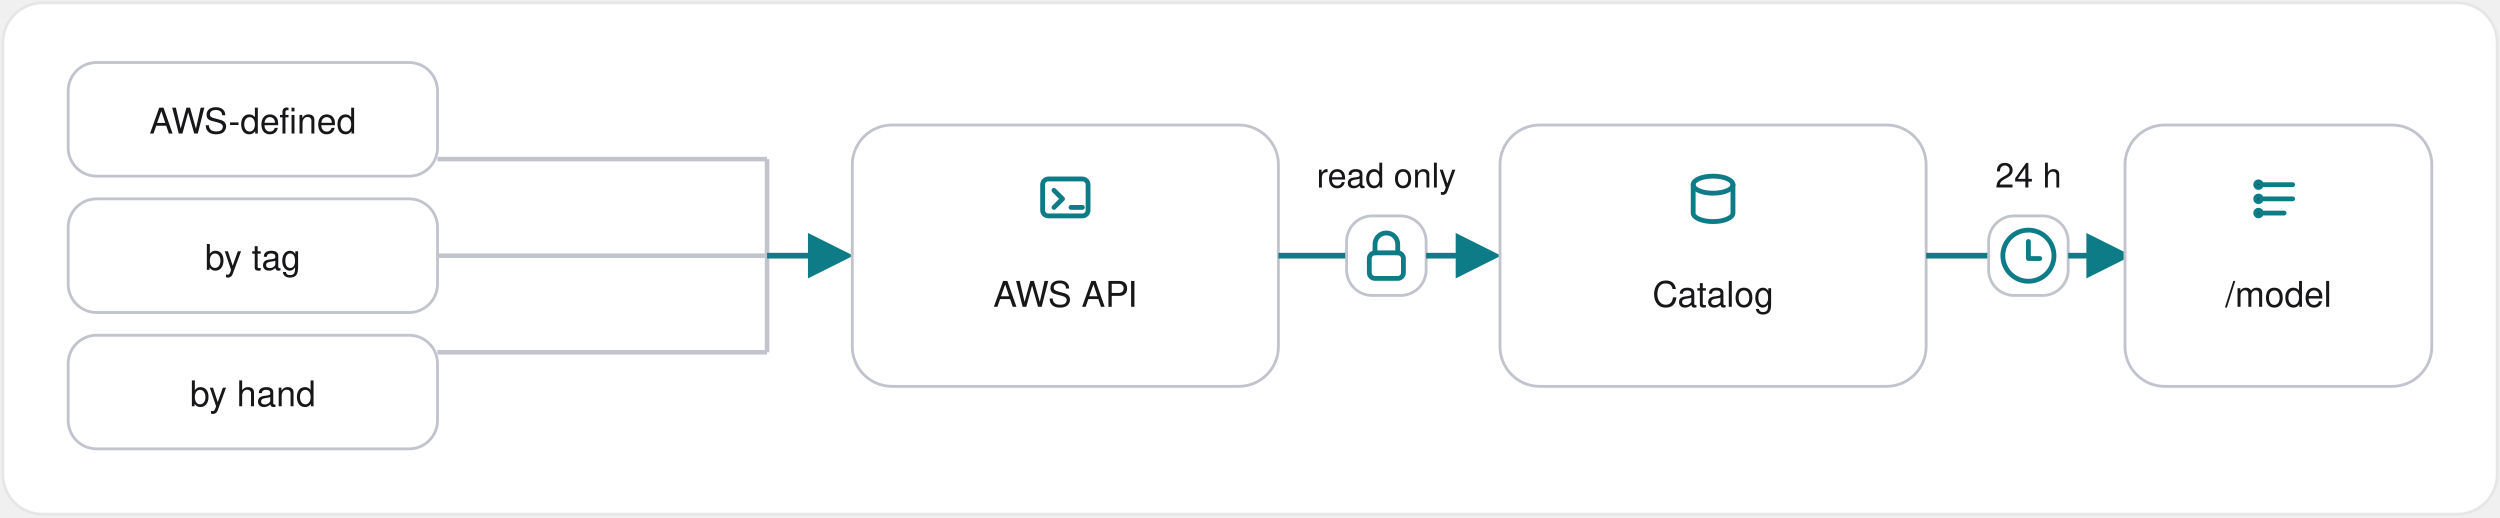
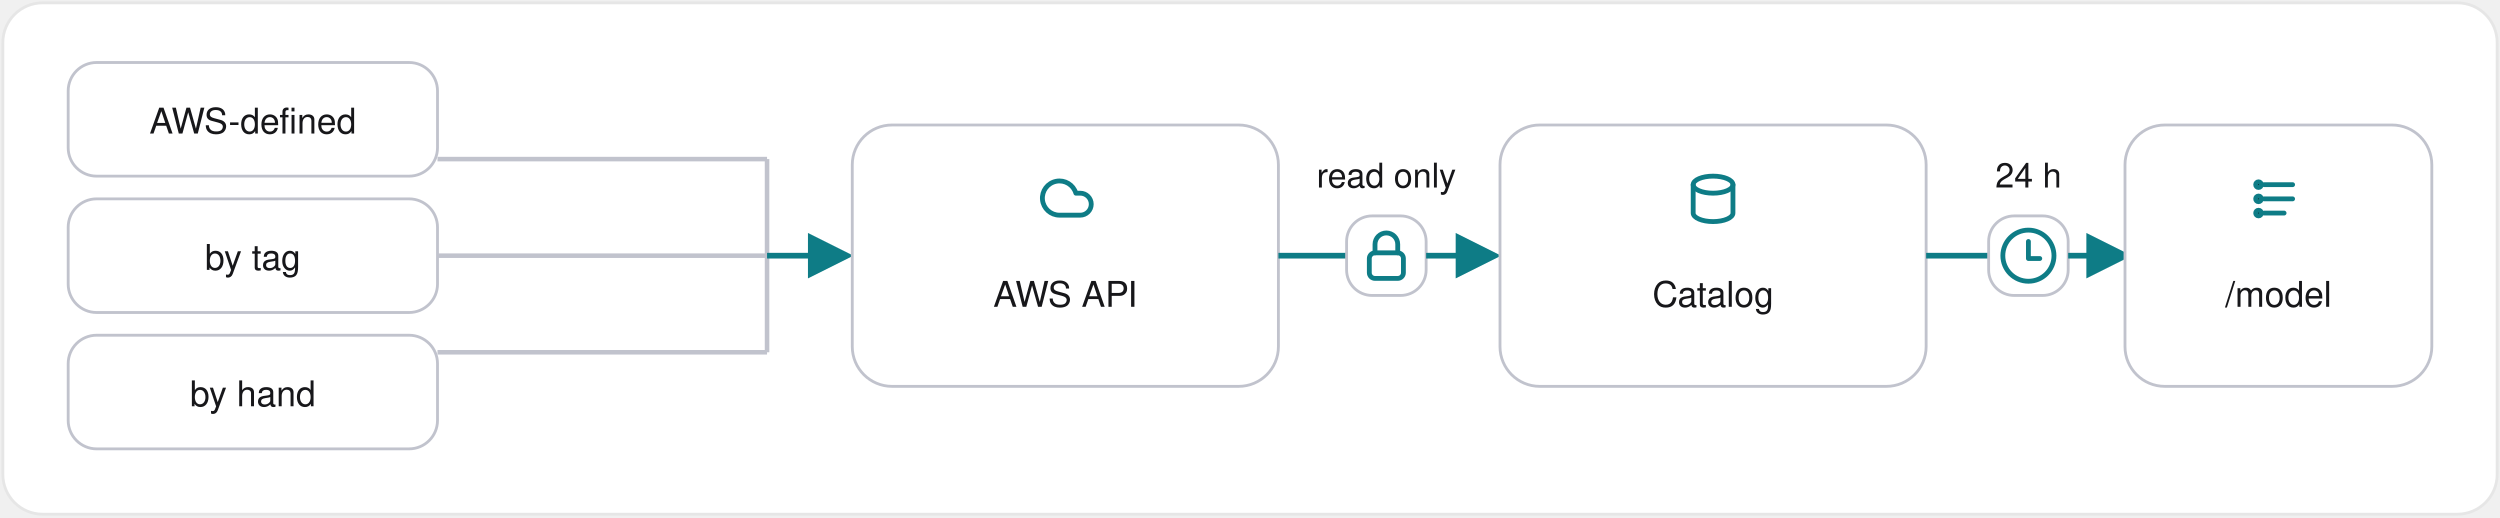
<svg xmlns="http://www.w3.org/2000/svg" width="880" height="182" viewBox="0 0 880 182" role="img" aria-label="Three sources, AWS-defined, by tag and by hand, join the AWS API. It reads only, fills the Catalog kept 24 hours, and gives /model its list." font-family="Segoe UI, system-ui, -apple-system, Helvetica, Arial, sans-serif">
  <style>
.canvas { fill: #ffffff; stroke: #e6e6e6; }
text { fill: #17171a; }
.box { fill: #ffffff; stroke: #c1c3cd; }
.label { fill: #17171a; }
.muted { fill: #6b6b70; }
.accent { fill: #0e7c86; }
.accent-stroke { stroke: #0e7c86; fill: none; }
.line { stroke: #0e7c86; fill: none; }
.branch { stroke: #c1c3cd; fill: none; }
.return { stroke: #c1c3cd; fill: none; }
.chip { fill: #ffffff; stroke: #c1c3cd; }
.icon { stroke: #0e7c86; fill: none; }
.marker-accent { fill: #0e7c86; }
.marker-branch { fill: #c1c3cd; }
.good { fill: #1a7f37; }
.bad { fill: #cf222e; }
.chip-good { fill: #ffffff; stroke: #1a7f37; }
.chip-bad { fill: #ffffff; stroke: #cf222e; }
.bar-neutral { fill: #c1c3cd; stroke: none; }
.title { font-size: 15px; font-weight: 600; }
.small { font-size: 12.5px; font-weight: 500; }
.tiny { font-size: 12px; font-weight: 500; }
.chip-text { font-size: 12.5px; font-weight: 500; }
@media (prefers-color-scheme: dark) {
  .canvas { fill: #0f1014; stroke: #30313a; }
  text { fill: #f4f4f5; }
  .box { fill: #15161b; stroke: #4a4c53; }
  .label { fill: #f4f4f5; }
  .muted { fill: #a1a1aa; }
  .accent { fill: #4fd1c5; }
  .accent-stroke { stroke: #4fd1c5; }
  .line { stroke: #4fd1c5; }
  .branch { stroke: #4a4c53; }
  .return { stroke: #4a4c53; }
  .chip { fill: #15161b; stroke: #4a4c53; }
  .icon { stroke: #4fd1c5; }
  .marker-accent { fill: #4fd1c5; }
  .marker-branch { fill: #4a4c53; }
  .good { fill: #3fb950; }
  .bad { fill: #f85149; }
  .chip-good { fill: #15161b; stroke: #3fb950; }
  .chip-bad { fill: #15161b; stroke: #f85149; }
  .bar-neutral { fill: #4a4c53; stroke: none; }
}
</style>
  <defs>
    <marker id="discovery-arrow" viewBox="0 0 10 10" refX="8.5" refY="5" markerWidth="8" markerHeight="8" orient="auto">
      <path class="marker-accent" d="M0,0 L10,5 L0,10 z" />
    </marker>
    <marker id="discovery-branch" viewBox="0 0 10 10" refX="8.5" refY="5" markerWidth="7" markerHeight="7" orient="auto">
      <path class="marker-branch" d="M0,0 L10,5 L0,10 z" />
    </marker>
  </defs>
  <rect class="canvas" x="1" y="1" width="878" height="180" rx="14" />
  <path class="branch" d="M154 56 H270" stroke-width="1.6" />
  <path class="branch" d="M154 90 H270" stroke-width="1.6" />
  <path class="branch" d="M154 124 H270" stroke-width="1.6" />
  <path class="branch" d="M270 56 V124" stroke-width="1.6" />
  <path class="line" d="M270 90 H298" stroke-width="2" marker-end="url(#discovery-arrow)" />
  <rect class="box" x="24" y="22" width="130" height="40" rx="10" />
  <text class="small" x="89" y="47" text-anchor="middle">AWS-defined</text>
  <rect class="box" x="24" y="70" width="130" height="40" rx="10" />
  <text class="small" x="89" y="95" text-anchor="middle">by tag</text>
  <rect class="box" x="24" y="118" width="130" height="40" rx="10" />
  <text class="small" x="89" y="143" text-anchor="middle">by hand</text>
  <rect class="box" x="300" y="44" width="150" height="92" rx="14" />
  <g class="icon" stroke-width="1.7" stroke-linecap="round" stroke-linejoin="round">
-     <rect x="367" y="63" width="16" height="13" rx="2" />
-     <path d="M371 67 l3 3 -3 3" />
-     <path d="M377 73 h4" />
+     <path d="M380.25 75.74 H372.94 a6.02 6.02 0 1 1 5.77 -7.74 h1.54 a3.87 3.87 0 1 1 0 7.74 Z" />
  </g>
  <text class="small" x="375" y="108" text-anchor="middle">AWS API</text>
  <path class="line" d="M450 90 H474" stroke-width="2" />
  <rect class="box" x="474" y="76" width="28" height="28" rx="9" />
  <g class="icon" stroke-width="1.7" stroke-linecap="round" stroke-linejoin="round">
    <rect x="482" y="89" width="12" height="9" rx="2" />
    <path d="M484 89 v-3 a4 4 0 0 1 8 0 v3" />
  </g>
  <text class="tiny" x="488" y="66" text-anchor="middle">read only</text>
  <path class="line" d="M502 90 H526" stroke-width="2" marker-end="url(#discovery-arrow)" />
  <rect class="box" x="528" y="44" width="150" height="92" rx="14" />
  <g class="icon" stroke-width="1.7" stroke-linecap="round" stroke-linejoin="round">
    <ellipse cx="603" cy="65" rx="7" ry="3" />
    <path d="M596 65 v10 a7 3 0 0 0 14 0 V65" />
  </g>
  <text class="small" x="603" y="108" text-anchor="middle">Catalog</text>
  <path class="line" d="M678 90 H700" stroke-width="2" />
  <rect class="box" x="700" y="76" width="28" height="28" rx="9" />
  <g class="icon" stroke-width="1.7" stroke-linecap="round" stroke-linejoin="round">
    <circle cx="714" cy="90" r="9" />
    <path d="M714 85 v6 h4" />
  </g>
  <text class="tiny" x="714" y="66" text-anchor="middle">24 h</text>
  <path class="line" d="M728 90 H748" stroke-width="2" marker-end="url(#discovery-arrow)" />
  <rect class="box" x="748" y="44" width="108" height="92" rx="14" />
  <g class="icon" stroke-width="1.7" stroke-linecap="round" stroke-linejoin="round">
    <path d="M797 65 h10 M797 70 h10 M797 75 h7" />
    <circle cx="795" cy="65" r="1" fill="currentColor" />
    <circle cx="795" cy="70" r="1" fill="currentColor" />
    <circle cx="795" cy="75" r="1" fill="currentColor" />
  </g>
  <text class="small" x="802" y="108" text-anchor="middle">/model</text>
</svg>
